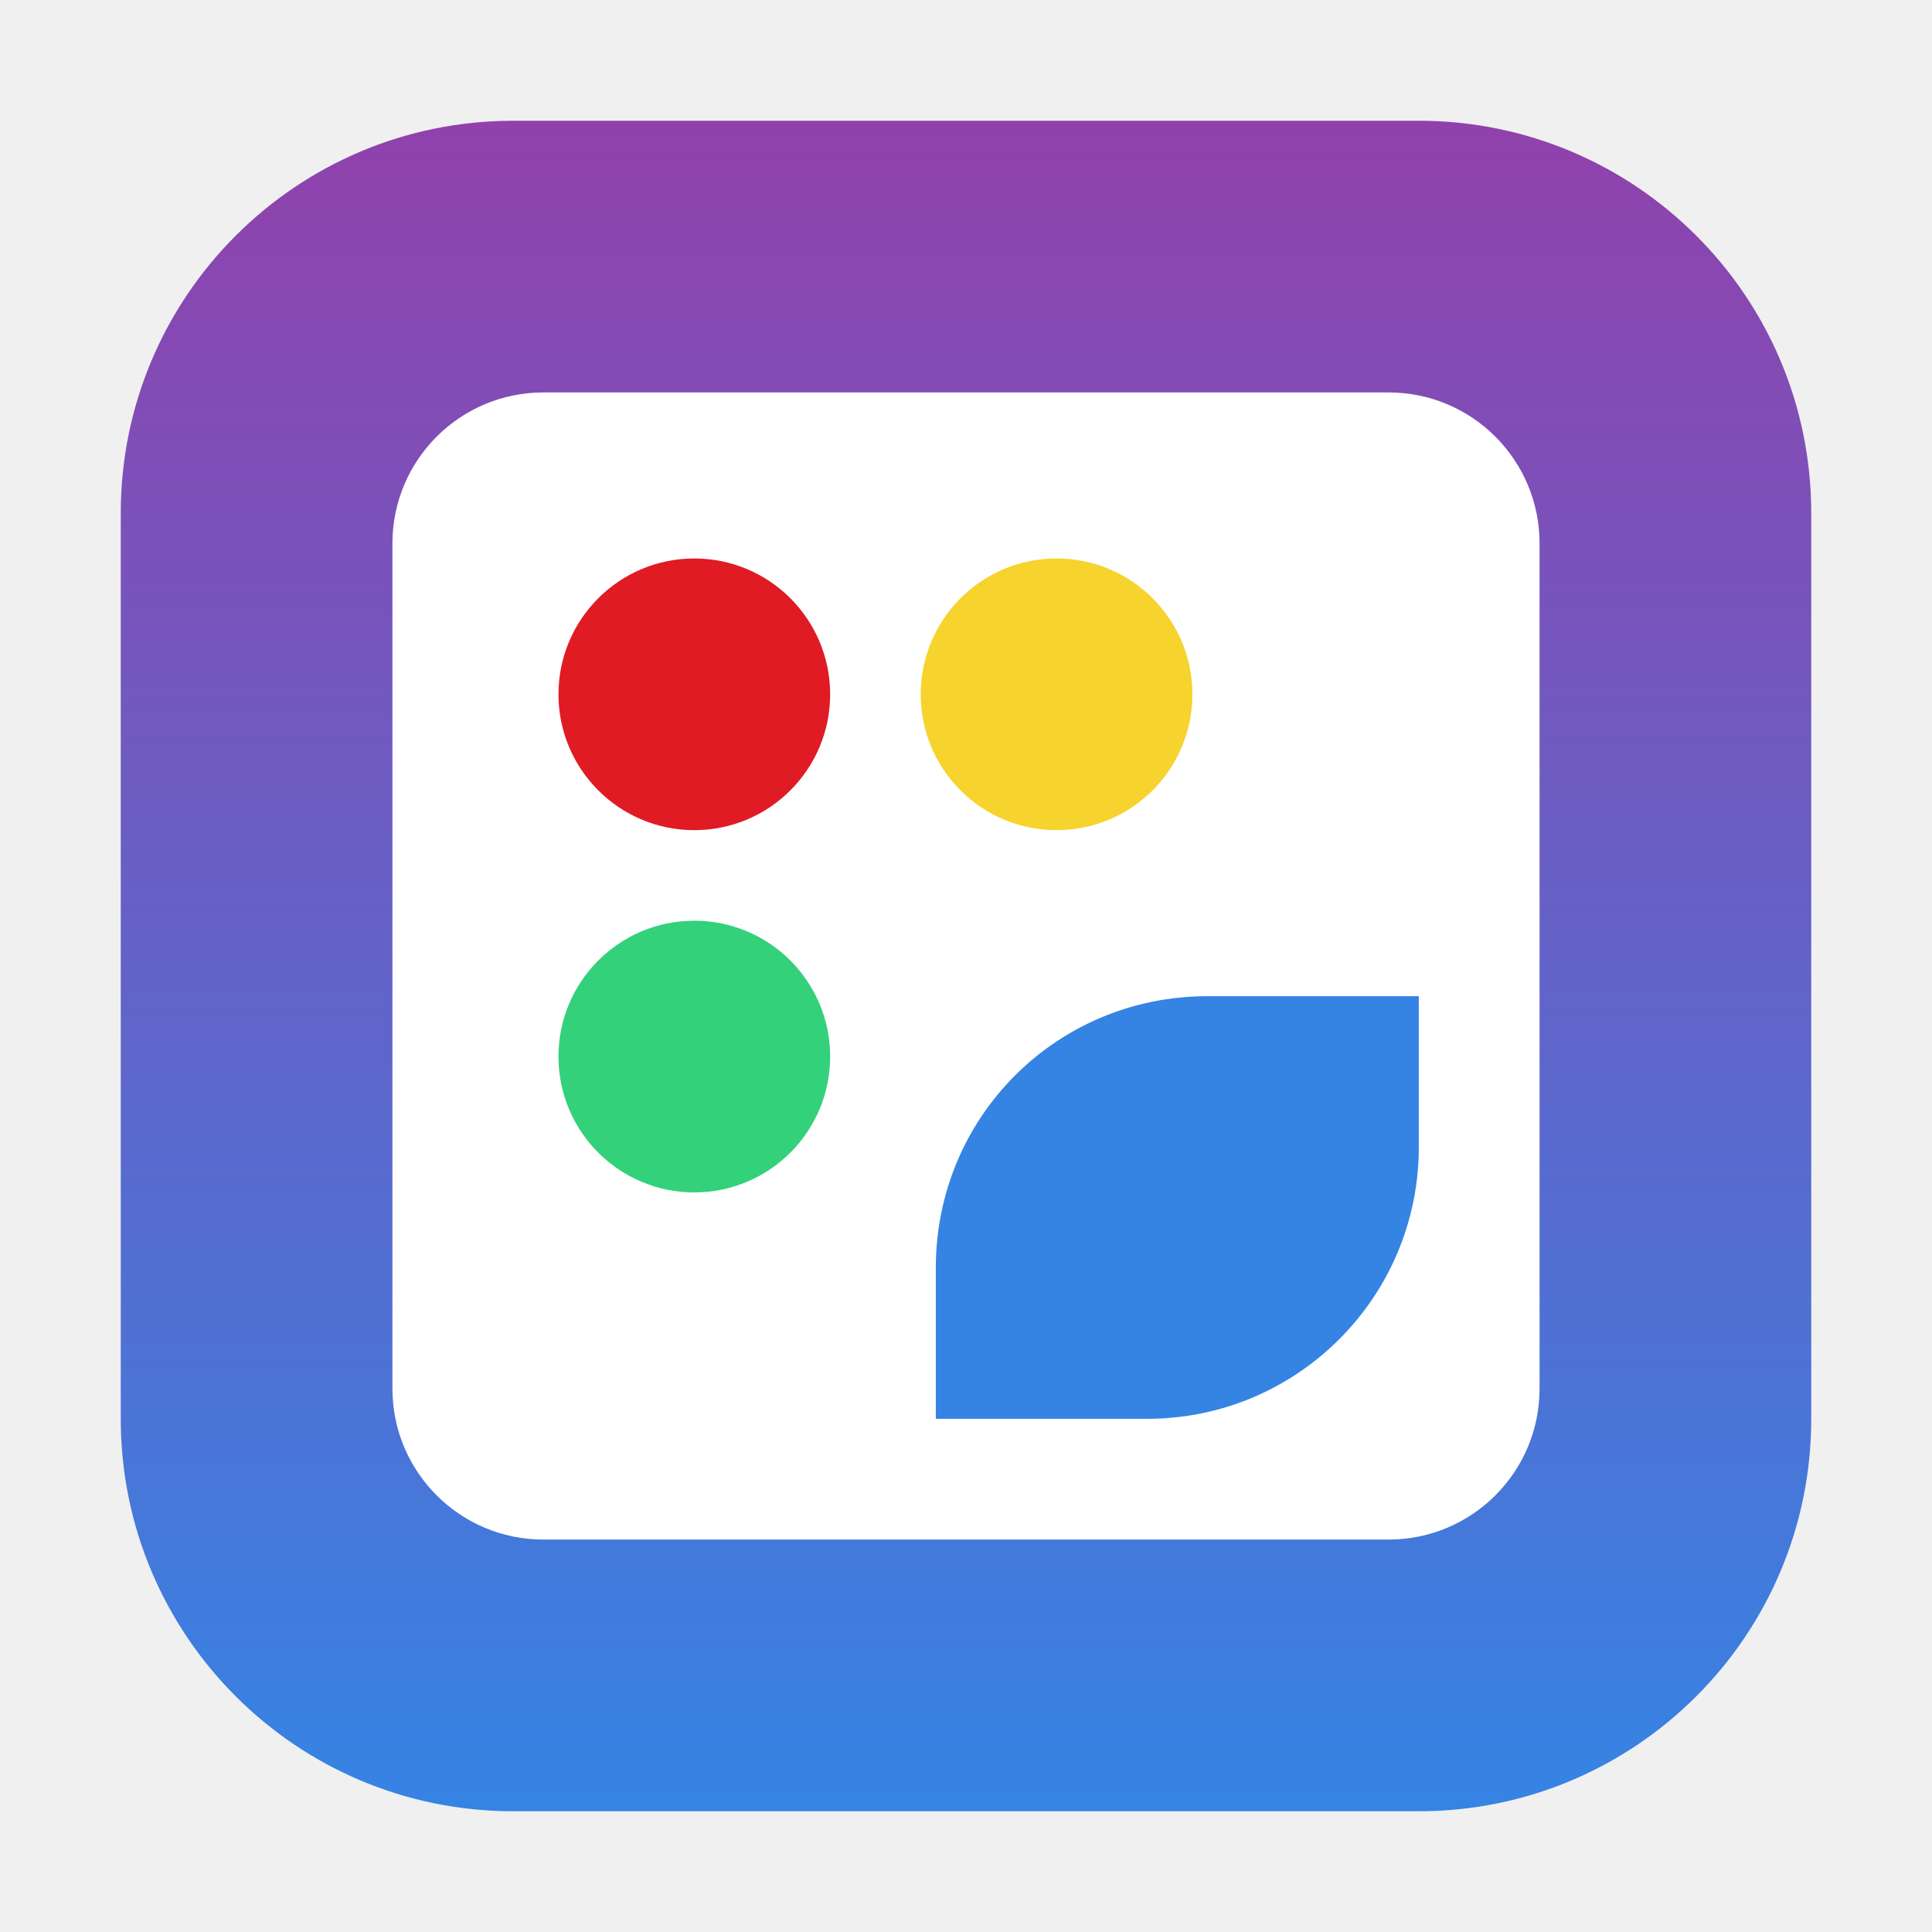
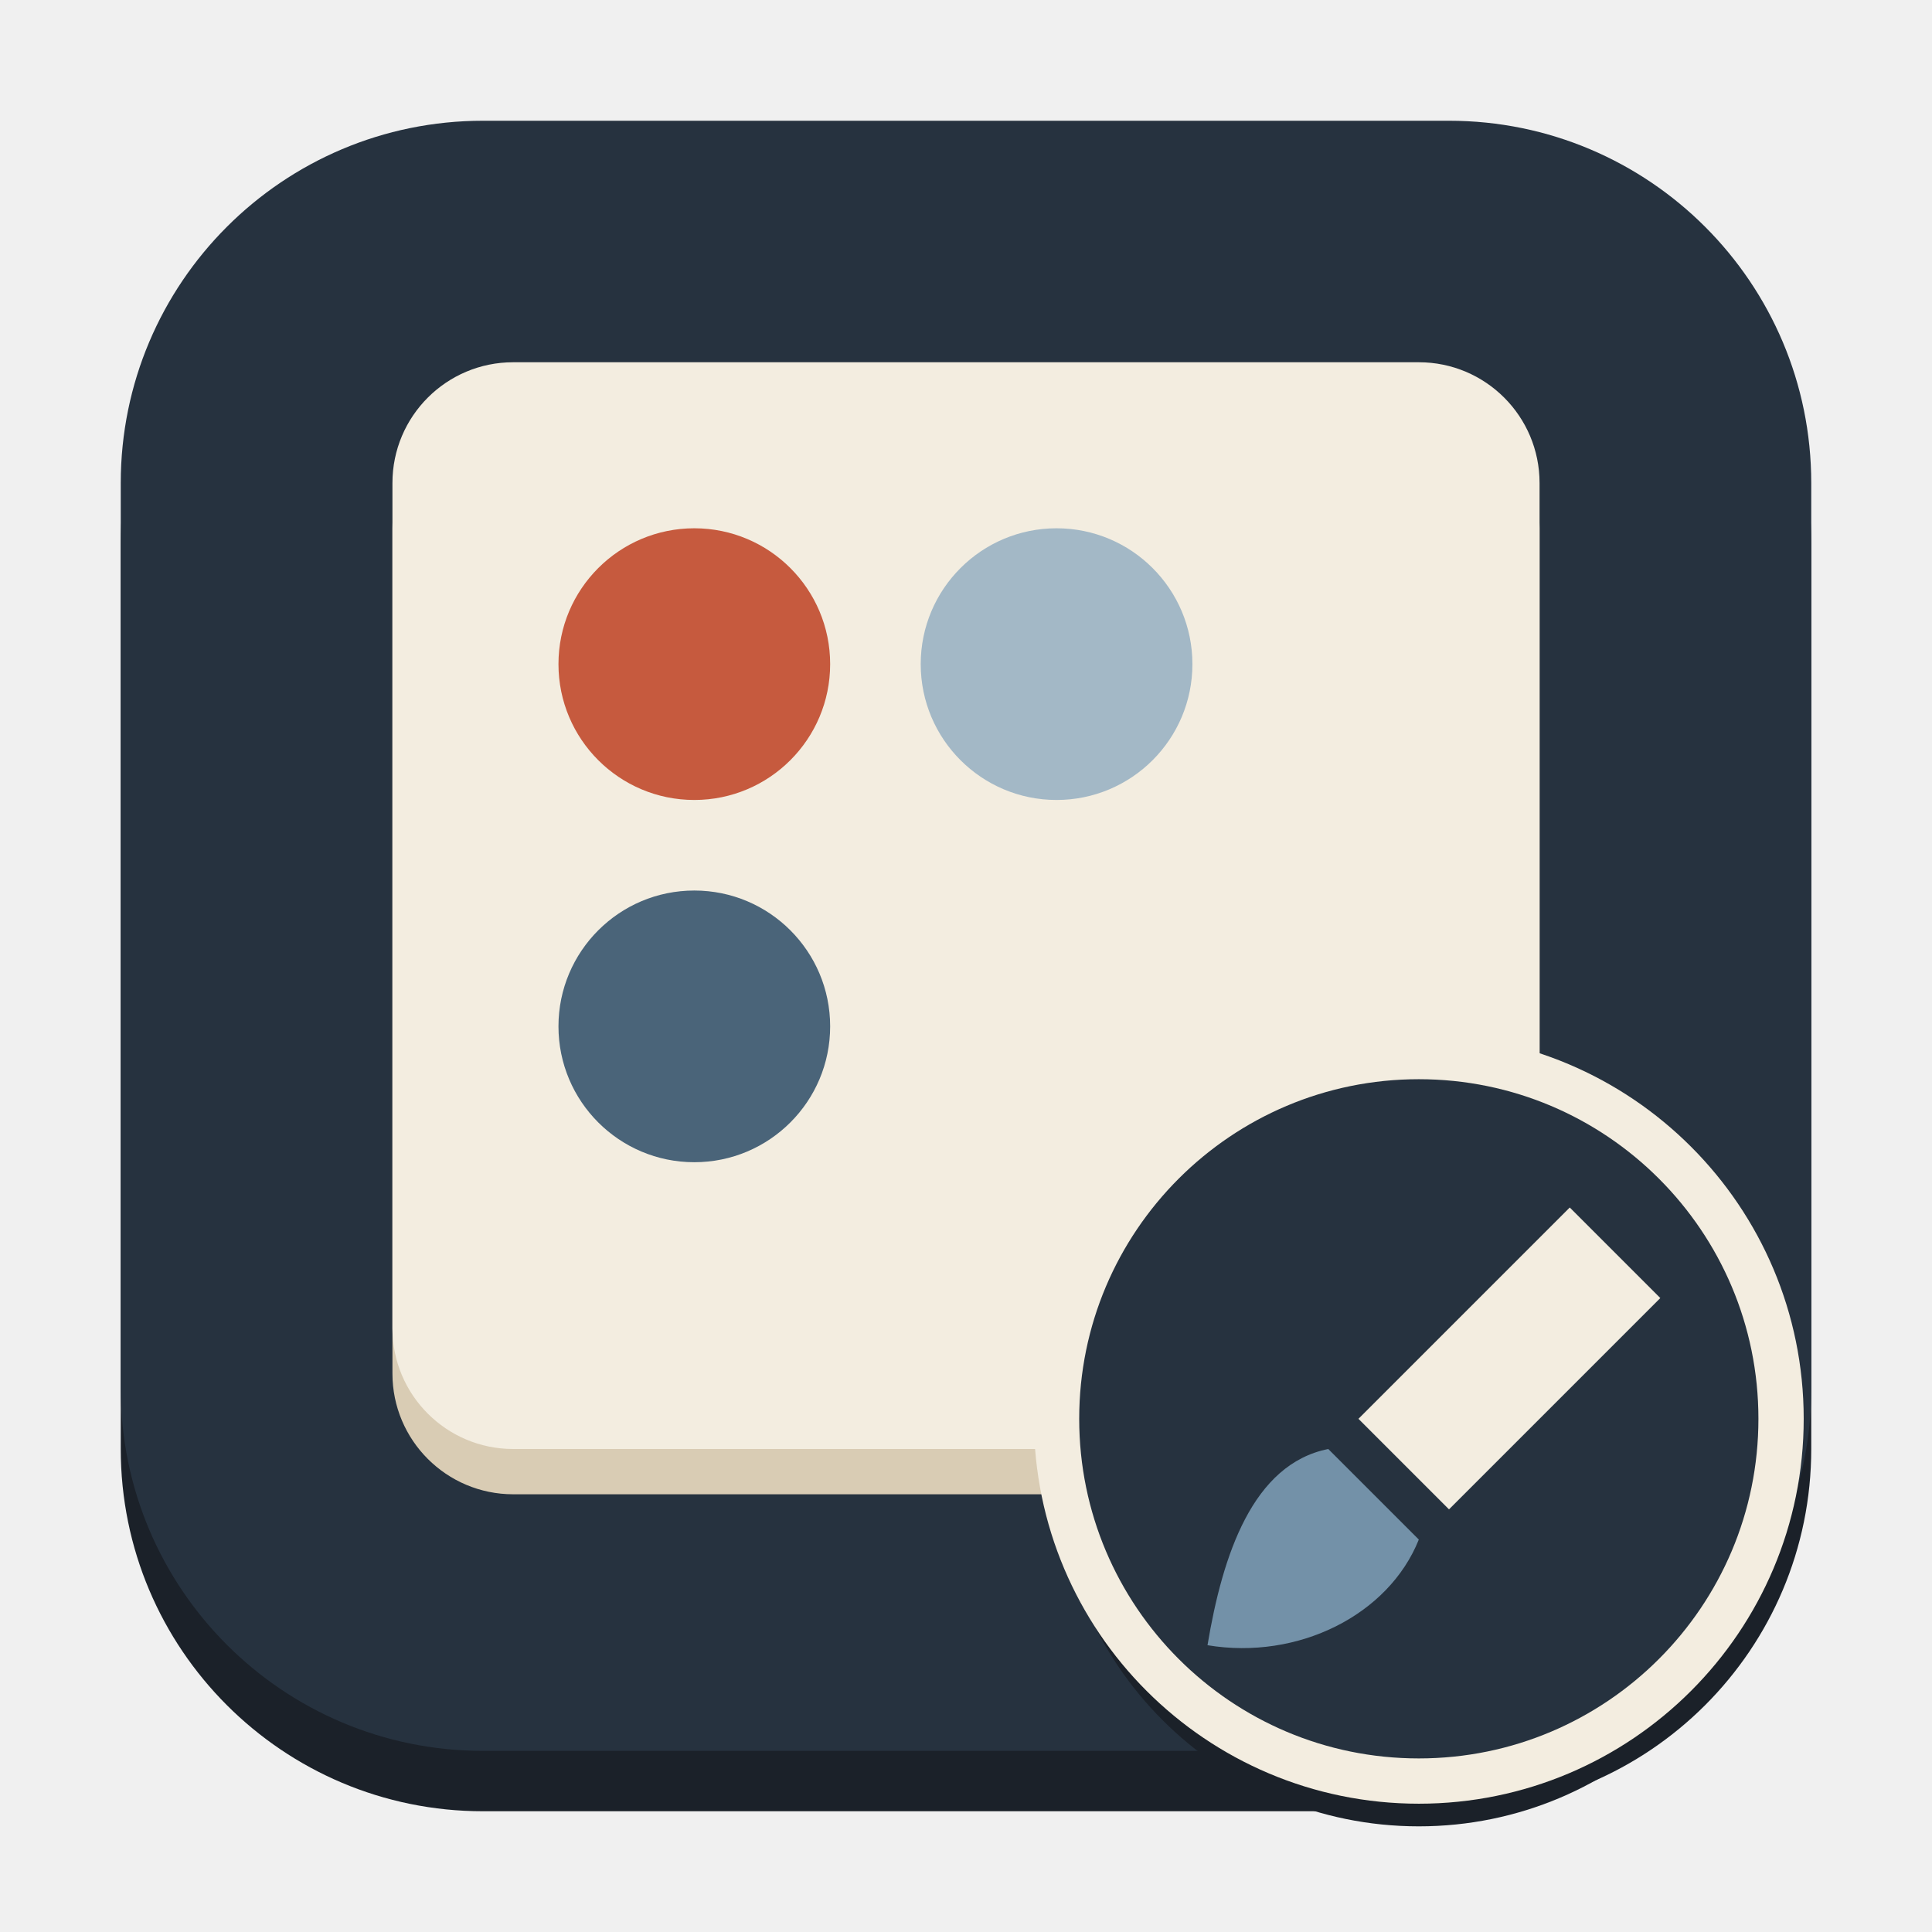
<svg xmlns="http://www.w3.org/2000/svg" width="128" height="128" viewBox="0 0 128 128">
-   <defs>
-     <linearGradient id="bg" x1="0" y1="0" x2="0" y2="1">
-       <stop offset="0" stop-color="#9141ac" />
-       <stop offset="1" stop-color="#3584e4" />
-     </linearGradient>
-   </defs>
-   <rect x="8" y="8" width="112" height="112" rx="26" fill="url(#bg)" />
-   <rect x="26" y="26" width="76" height="76" rx="10" fill="#ffffff" />
-   <circle cx="46" cy="46" r="9" fill="#e01b24" />
-   <circle cx="70" cy="46" r="9" fill="#f6d32d" />
-   <circle cx="46" cy="70" r="9" fill="#33d17a" />
-   <path d="M62 84c0-10 8-18 18-18h14v10a18 18 0 0 1-18 18H62z" fill="#3584e4" />
+   <rect x="8" y="12" width="112" height="108" rx="24" fill="#1b2129" />
+   <rect x="8" y="8" width="112" height="108" rx="24" fill="#26323f" />
+   <rect x="26" y="27" width="76" height="72" rx="8" fill="#d9ccb4" />
+   <rect x="26" y="24" width="76" height="72" rx="8" fill="#f3ede0" />
+   <circle cx="46" cy="44" r="9" fill="#c65a3e" />
+   <circle cx="70" cy="44" r="9" fill="#a3b8c6" />
+   <circle cx="46" cy="68" r="9" fill="#4a6479" />
+   <circle cx="94" cy="97" r="24" fill="#1b2129" />
+   <circle cx="94" cy="94" r="24" fill="#26323f" stroke="#f3ede0" stroke-width="3" />
+   <path d="M104 80l6 6-14 14-6-6z" fill="#f3ede0" />
+   <path d="M88 96l6 6c-2 5-8 8-14 7 1-6 3-12 8-13z" fill="#7391a8" />
</svg>
